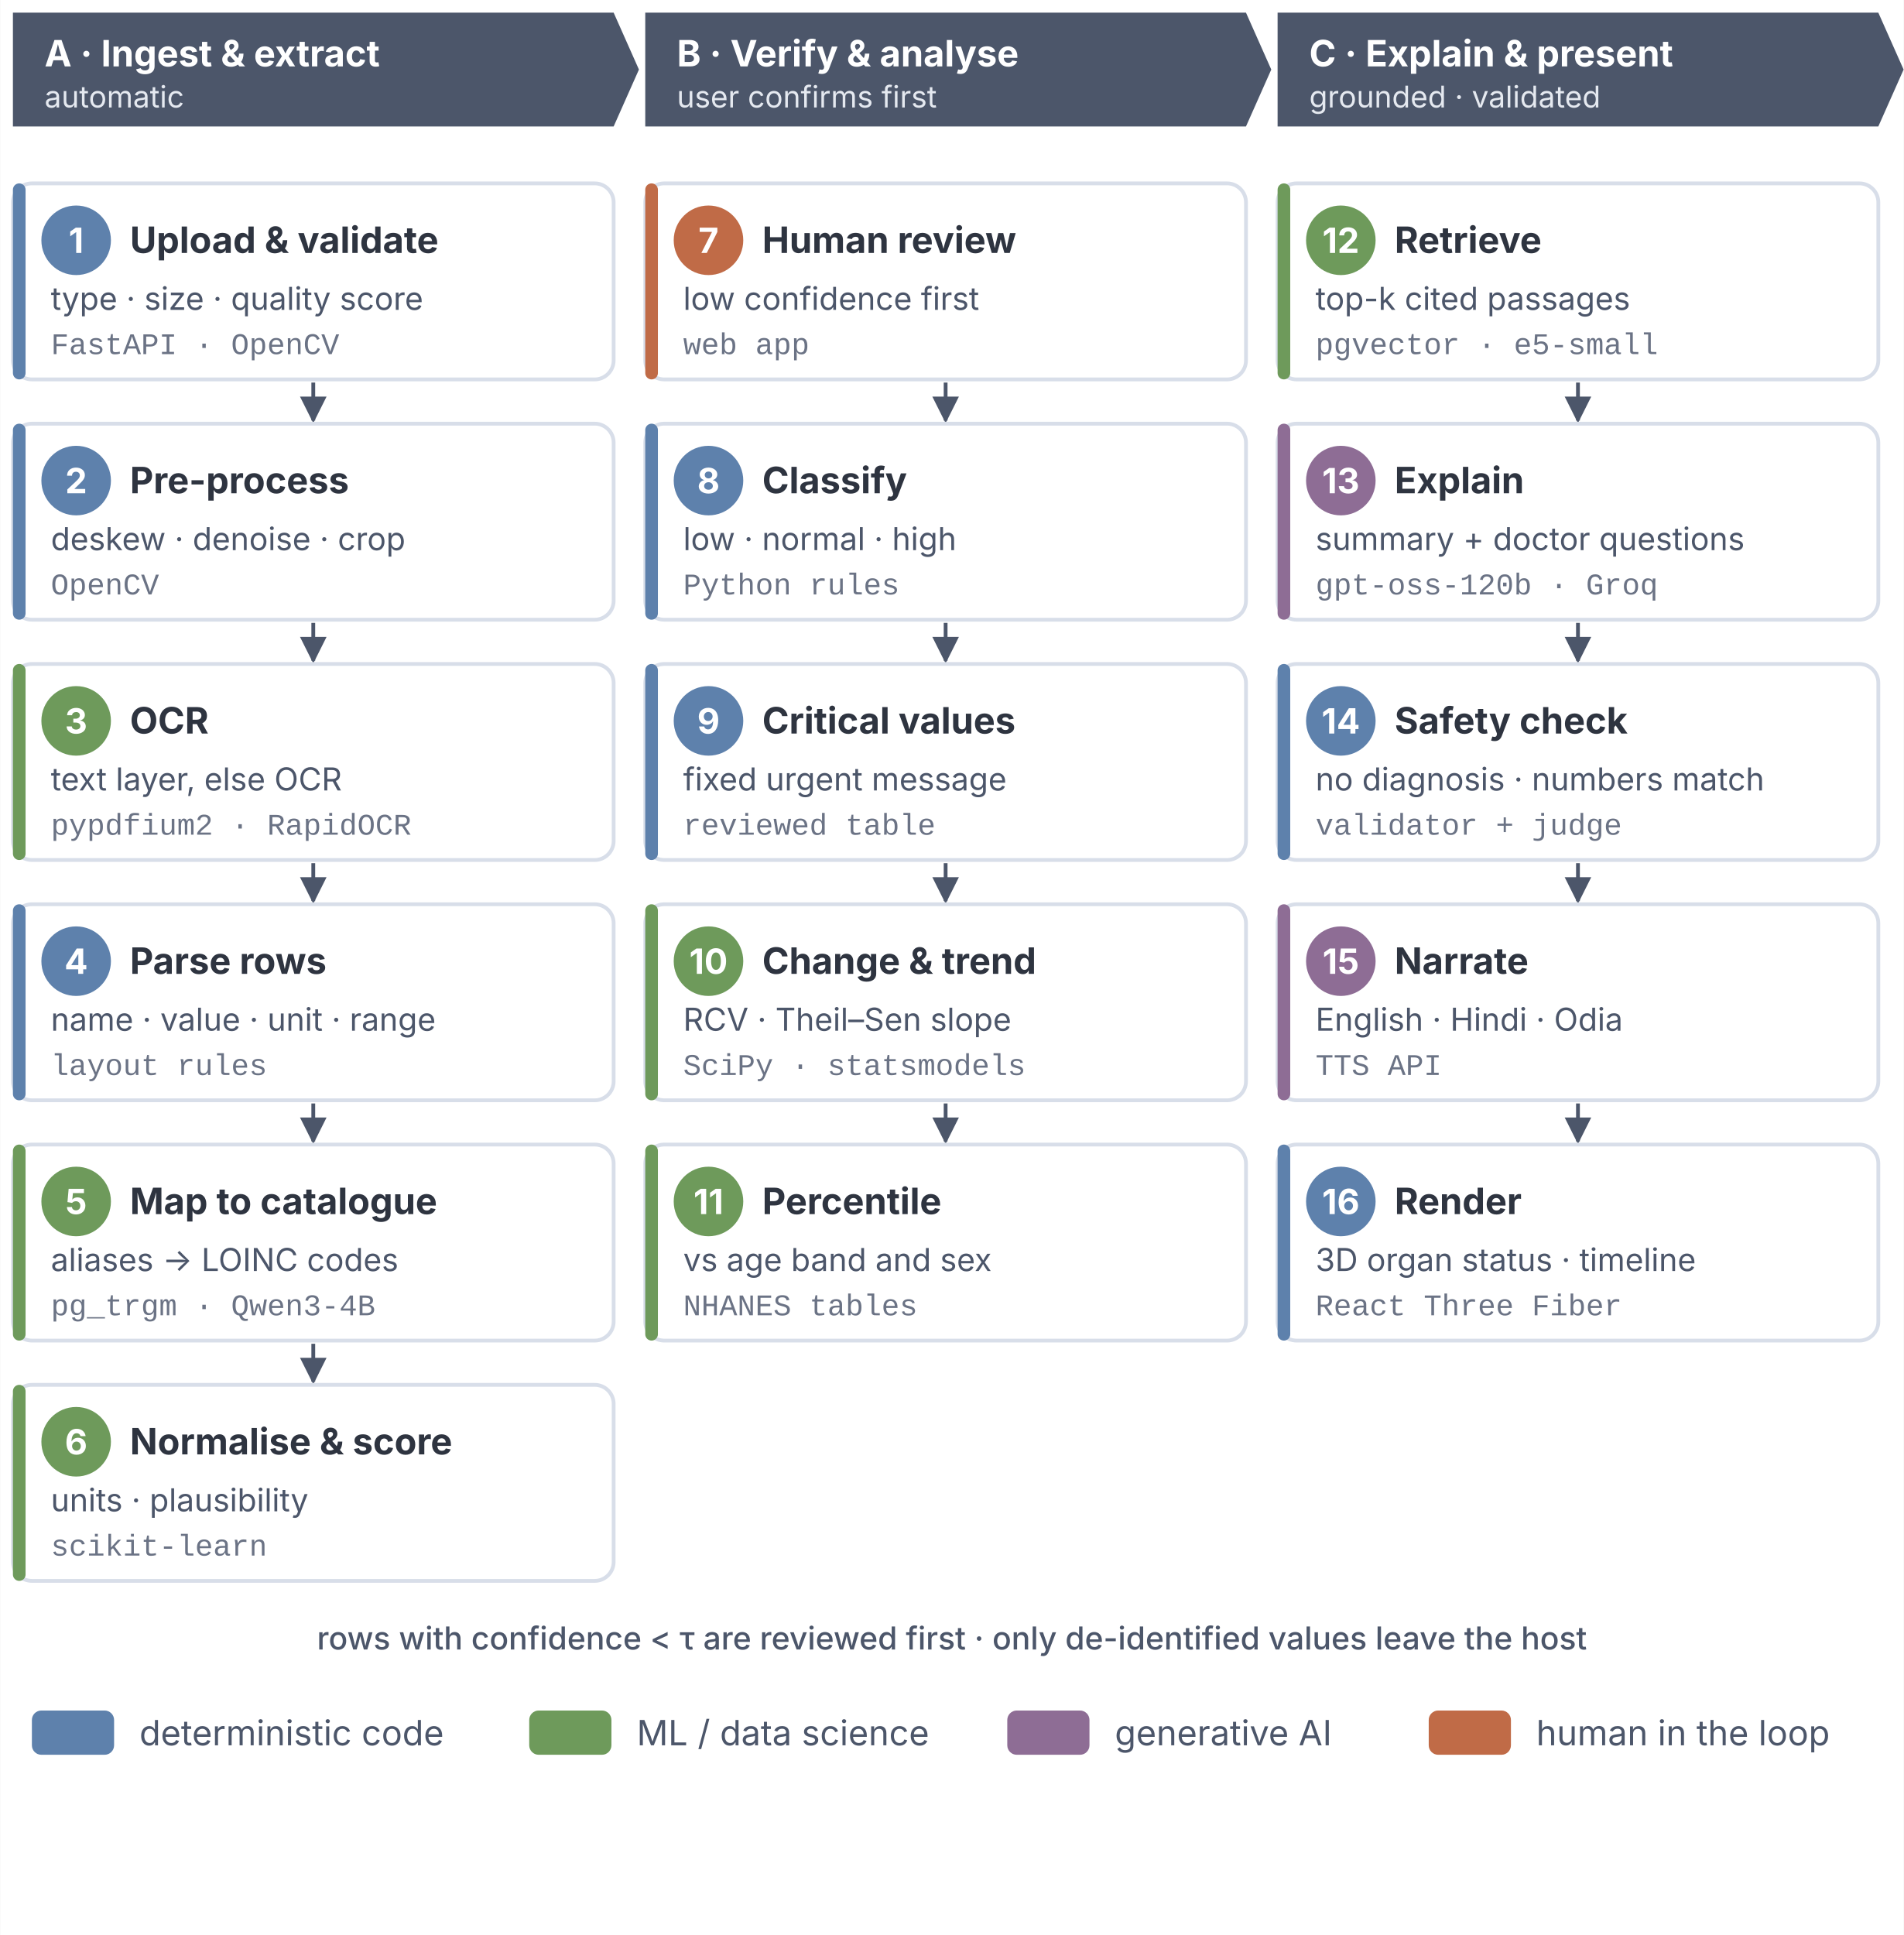
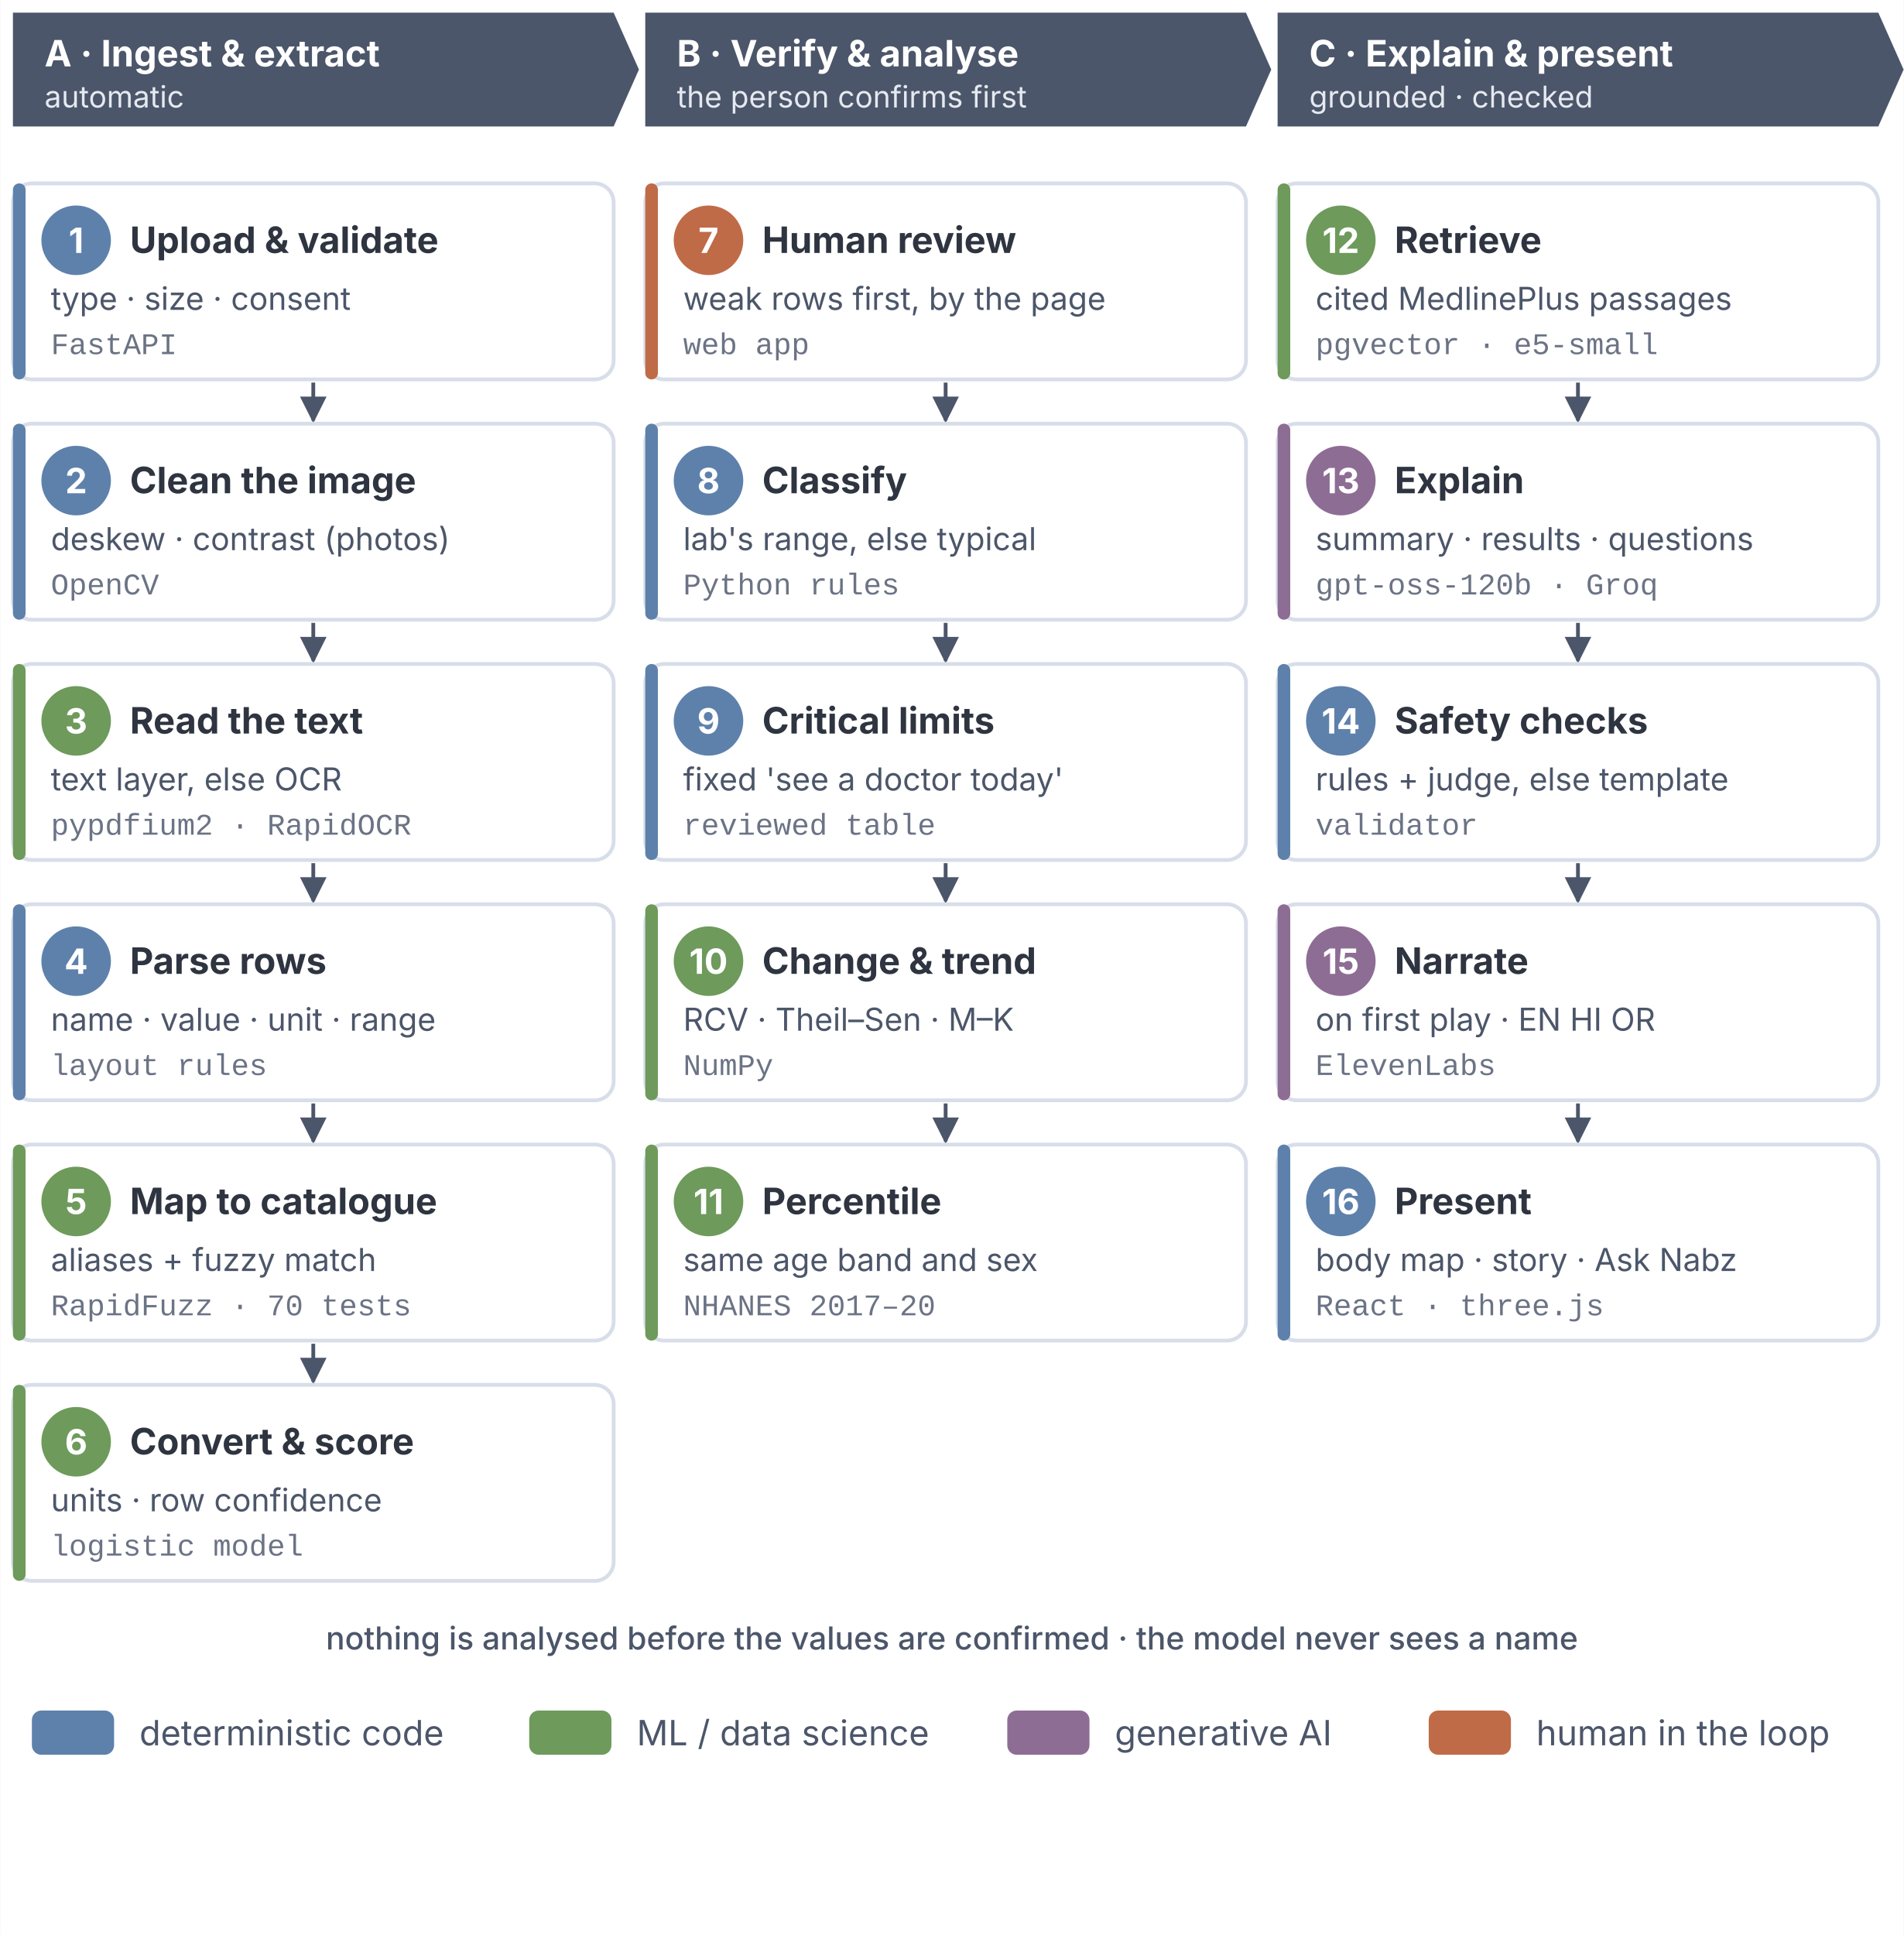
<svg xmlns="http://www.w3.org/2000/svg" width="15.93cm" height="16.19cm" viewBox="0 0 602 612" role="img">
  <defs>
    <marker id="m-arrow-4C566A" viewBox="0 0 10 10" refX="9" refY="5" markerWidth="7" markerHeight="7" orient="auto-start-reverse">
      <path d="M0,0 L10,5 L0,10 z" fill="#4C566A" />
    </marker>
  </defs>
  <g font-family="Inter, 'Segoe UI', 'Helvetica Neue', Helvetica, Arial, sans-serif">
    <rect width="602" height="612" fill="#FFFFFF" />
    <polygon points="4,4 194,4 202,22 194,40 4,40" fill="#4C566A" />
    <text x="14.0" y="21.0" font-size="11.5" font-weight="700" fill="#FFFFFF" text-anchor="start">A · Ingest &amp; extract</text>
    <text x="14.0" y="34.0" font-size="9.5" font-weight="400" fill="#E5E9F0" text-anchor="start">automatic</text>
    <rect x="4.0" y="58.0" width="190.0" height="62.0" rx="6" fill="#FFFFFF" stroke="#D8DEE9" stroke-width="1.2" />
    <rect x="4.0" y="58.0" width="4.0" height="62.0" rx="2" fill="#5E81AC" stroke="none" stroke-width="1.2" />
    <circle cx="24.0" cy="76.0" r="11" fill="#5E81AC" stroke="none" stroke-width="1" />
    <text x="24.0" y="80.0" font-size="11" font-weight="700" fill="#FFFFFF" text-anchor="middle">1</text>
    <text x="41.0" y="80.0" font-size="11.5" font-weight="650" fill="#2E3440" text-anchor="start">Upload &amp; validate</text>
-     <text x="16.0" y="98.0" font-size="10" font-weight="400" fill="#4C566A" text-anchor="start">type · size · quality score</text>
-     <text x="16.0" y="112.0" font-size="9.5" font-weight="500" fill="#6B7385" text-anchor="start" font-family="'JetBrains Mono', Consolas, 'Courier New', monospace">FastAPI · OpenCV</text>
+     <text x="16.0" y="98.0" font-size="10" font-weight="400" fill="#4C566A" text-anchor="start">type · size · consent</text>
+     <text x="16.0" y="112.0" font-size="9.5" font-weight="500" fill="#6B7385" text-anchor="start" font-family="'JetBrains Mono', Consolas, 'Courier New', monospace">FastAPI</text>
    <path d="M99.0,121.0 L99.0,133.0" fill="none" stroke="#4C566A" stroke-width="1.2" stroke-linejoin="round" marker-end="url(#m-arrow-4C566A)" />
    <rect x="4.0" y="134.0" width="190.0" height="62.0" rx="6" fill="#FFFFFF" stroke="#D8DEE9" stroke-width="1.2" />
    <rect x="4.0" y="134.0" width="4.0" height="62.0" rx="2" fill="#5E81AC" stroke="none" stroke-width="1.2" />
    <circle cx="24.0" cy="152.0" r="11" fill="#5E81AC" stroke="none" stroke-width="1" />
    <text x="24.0" y="156.0" font-size="11" font-weight="700" fill="#FFFFFF" text-anchor="middle">2</text>
-     <text x="41.0" y="156.0" font-size="11.5" font-weight="650" fill="#2E3440" text-anchor="start">Pre-process</text>
-     <text x="16.0" y="174.0" font-size="10" font-weight="400" fill="#4C566A" text-anchor="start">deskew · denoise · crop</text>
+     <text x="41.0" y="156.0" font-size="11.5" font-weight="650" fill="#2E3440" text-anchor="start">Clean the image</text>
+     <text x="16.0" y="174.0" font-size="10" font-weight="400" fill="#4C566A" text-anchor="start">deskew · contrast (photos)</text>
    <text x="16.0" y="188.0" font-size="9.5" font-weight="500" fill="#6B7385" text-anchor="start" font-family="'JetBrains Mono', Consolas, 'Courier New', monospace">OpenCV</text>
    <path d="M99.0,197.0 L99.0,209.0" fill="none" stroke="#4C566A" stroke-width="1.2" stroke-linejoin="round" marker-end="url(#m-arrow-4C566A)" />
    <rect x="4.0" y="210.0" width="190.0" height="62.0" rx="6" fill="#FFFFFF" stroke="#D8DEE9" stroke-width="1.2" />
    <rect x="4.0" y="210.0" width="4.0" height="62.0" rx="2" fill="#6E9A5B" stroke="none" stroke-width="1.2" />
    <circle cx="24.0" cy="228.0" r="11" fill="#6E9A5B" stroke="none" stroke-width="1" />
    <text x="24.0" y="232.0" font-size="11" font-weight="700" fill="#FFFFFF" text-anchor="middle">3</text>
-     <text x="41.0" y="232.0" font-size="11.5" font-weight="650" fill="#2E3440" text-anchor="start">OCR</text>
+     <text x="41.0" y="232.0" font-size="11.5" font-weight="650" fill="#2E3440" text-anchor="start">Read the text</text>
    <text x="16.0" y="250.0" font-size="10" font-weight="400" fill="#4C566A" text-anchor="start">text layer, else OCR</text>
    <text x="16.0" y="264.0" font-size="9.5" font-weight="500" fill="#6B7385" text-anchor="start" font-family="'JetBrains Mono', Consolas, 'Courier New', monospace">pypdfium2 · RapidOCR</text>
    <path d="M99.0,273.0 L99.0,285.0" fill="none" stroke="#4C566A" stroke-width="1.2" stroke-linejoin="round" marker-end="url(#m-arrow-4C566A)" />
    <rect x="4.0" y="286.0" width="190.0" height="62.0" rx="6" fill="#FFFFFF" stroke="#D8DEE9" stroke-width="1.2" />
    <rect x="4.0" y="286.0" width="4.0" height="62.0" rx="2" fill="#5E81AC" stroke="none" stroke-width="1.2" />
    <circle cx="24.0" cy="304.0" r="11" fill="#5E81AC" stroke="none" stroke-width="1" />
    <text x="24.0" y="308.0" font-size="11" font-weight="700" fill="#FFFFFF" text-anchor="middle">4</text>
    <text x="41.0" y="308.0" font-size="11.5" font-weight="650" fill="#2E3440" text-anchor="start">Parse rows</text>
    <text x="16.0" y="326.0" font-size="10" font-weight="400" fill="#4C566A" text-anchor="start">name · value · unit · range</text>
    <text x="16.0" y="340.0" font-size="9.5" font-weight="500" fill="#6B7385" text-anchor="start" font-family="'JetBrains Mono', Consolas, 'Courier New', monospace">layout rules</text>
    <path d="M99.0,349.0 L99.0,361.0" fill="none" stroke="#4C566A" stroke-width="1.2" stroke-linejoin="round" marker-end="url(#m-arrow-4C566A)" />
    <rect x="4.0" y="362.0" width="190.0" height="62.0" rx="6" fill="#FFFFFF" stroke="#D8DEE9" stroke-width="1.2" />
    <rect x="4.0" y="362.0" width="4.0" height="62.0" rx="2" fill="#6E9A5B" stroke="none" stroke-width="1.2" />
    <circle cx="24.0" cy="380.0" r="11" fill="#6E9A5B" stroke="none" stroke-width="1" />
    <text x="24.0" y="384.0" font-size="11" font-weight="700" fill="#FFFFFF" text-anchor="middle">5</text>
    <text x="41.0" y="384.0" font-size="11.5" font-weight="650" fill="#2E3440" text-anchor="start">Map to catalogue</text>
-     <text x="16.0" y="402.0" font-size="10" font-weight="400" fill="#4C566A" text-anchor="start">aliases → LOINC codes</text>
-     <text x="16.0" y="416.0" font-size="9.5" font-weight="500" fill="#6B7385" text-anchor="start" font-family="'JetBrains Mono', Consolas, 'Courier New', monospace">pg_trgm · Qwen3-4B</text>
+     <text x="16.0" y="402.0" font-size="10" font-weight="400" fill="#4C566A" text-anchor="start">aliases + fuzzy match</text>
+     <text x="16.0" y="416.0" font-size="9.5" font-weight="500" fill="#6B7385" text-anchor="start" font-family="'JetBrains Mono', Consolas, 'Courier New', monospace">RapidFuzz · 70 tests</text>
    <path d="M99.0,425.0 L99.0,437.0" fill="none" stroke="#4C566A" stroke-width="1.2" stroke-linejoin="round" marker-end="url(#m-arrow-4C566A)" />
    <rect x="4.0" y="438.0" width="190.0" height="62.0" rx="6" fill="#FFFFFF" stroke="#D8DEE9" stroke-width="1.2" />
    <rect x="4.0" y="438.0" width="4.0" height="62.0" rx="2" fill="#6E9A5B" stroke="none" stroke-width="1.2" />
    <circle cx="24.0" cy="456.0" r="11" fill="#6E9A5B" stroke="none" stroke-width="1" />
    <text x="24.0" y="460.0" font-size="11" font-weight="700" fill="#FFFFFF" text-anchor="middle">6</text>
-     <text x="41.0" y="460.0" font-size="11.5" font-weight="650" fill="#2E3440" text-anchor="start">Normalise &amp; score</text>
-     <text x="16.0" y="478.0" font-size="10" font-weight="400" fill="#4C566A" text-anchor="start">units · plausibility</text>
-     <text x="16.0" y="492.0" font-size="9.5" font-weight="500" fill="#6B7385" text-anchor="start" font-family="'JetBrains Mono', Consolas, 'Courier New', monospace">scikit-learn</text>
+     <text x="41.0" y="460.0" font-size="11.5" font-weight="650" fill="#2E3440" text-anchor="start">Convert &amp; score</text>
+     <text x="16.0" y="478.0" font-size="10" font-weight="400" fill="#4C566A" text-anchor="start">units · row confidence</text>
+     <text x="16.0" y="492.0" font-size="9.5" font-weight="500" fill="#6B7385" text-anchor="start" font-family="'JetBrains Mono', Consolas, 'Courier New', monospace">logistic model</text>
    <polygon points="204,4 394,4 402,22 394,40 204,40" fill="#4C566A" />
    <text x="214.0" y="21.0" font-size="11.5" font-weight="700" fill="#FFFFFF" text-anchor="start">B · Verify &amp; analyse</text>
-     <text x="214.0" y="34.0" font-size="9.5" font-weight="400" fill="#E5E9F0" text-anchor="start">user confirms first</text>
+     <text x="214.0" y="34.0" font-size="9.5" font-weight="400" fill="#E5E9F0" text-anchor="start">the person confirms first</text>
    <rect x="204.0" y="58.0" width="190.0" height="62.0" rx="6" fill="#FFFFFF" stroke="#D8DEE9" stroke-width="1.2" />
    <rect x="204.0" y="58.0" width="4.0" height="62.0" rx="2" fill="#C06B47" stroke="none" stroke-width="1.2" />
    <circle cx="224.0" cy="76.0" r="11" fill="#C06B47" stroke="none" stroke-width="1" />
    <text x="224.0" y="80.0" font-size="11" font-weight="700" fill="#FFFFFF" text-anchor="middle">7</text>
    <text x="241.0" y="80.0" font-size="11.5" font-weight="650" fill="#2E3440" text-anchor="start">Human review</text>
-     <text x="216.0" y="98.0" font-size="10" font-weight="400" fill="#4C566A" text-anchor="start">low confidence first</text>
+     <text x="216.0" y="98.0" font-size="10" font-weight="400" fill="#4C566A" text-anchor="start">weak rows first, by the page</text>
    <text x="216.0" y="112.0" font-size="9.5" font-weight="500" fill="#6B7385" text-anchor="start" font-family="'JetBrains Mono', Consolas, 'Courier New', monospace">web app</text>
    <path d="M299.0,121.0 L299.0,133.0" fill="none" stroke="#4C566A" stroke-width="1.2" stroke-linejoin="round" marker-end="url(#m-arrow-4C566A)" />
    <rect x="204.0" y="134.0" width="190.0" height="62.0" rx="6" fill="#FFFFFF" stroke="#D8DEE9" stroke-width="1.2" />
    <rect x="204.0" y="134.0" width="4.0" height="62.0" rx="2" fill="#5E81AC" stroke="none" stroke-width="1.2" />
    <circle cx="224.0" cy="152.0" r="11" fill="#5E81AC" stroke="none" stroke-width="1" />
    <text x="224.0" y="156.0" font-size="11" font-weight="700" fill="#FFFFFF" text-anchor="middle">8</text>
    <text x="241.0" y="156.0" font-size="11.5" font-weight="650" fill="#2E3440" text-anchor="start">Classify</text>
-     <text x="216.0" y="174.0" font-size="10" font-weight="400" fill="#4C566A" text-anchor="start">low · normal · high</text>
+     <text x="216.0" y="174.0" font-size="10" font-weight="400" fill="#4C566A" text-anchor="start">lab's range, else typical</text>
    <text x="216.0" y="188.0" font-size="9.5" font-weight="500" fill="#6B7385" text-anchor="start" font-family="'JetBrains Mono', Consolas, 'Courier New', monospace">Python rules</text>
    <path d="M299.0,197.0 L299.0,209.0" fill="none" stroke="#4C566A" stroke-width="1.2" stroke-linejoin="round" marker-end="url(#m-arrow-4C566A)" />
    <rect x="204.0" y="210.0" width="190.0" height="62.0" rx="6" fill="#FFFFFF" stroke="#D8DEE9" stroke-width="1.2" />
    <rect x="204.0" y="210.0" width="4.0" height="62.0" rx="2" fill="#5E81AC" stroke="none" stroke-width="1.2" />
    <circle cx="224.0" cy="228.0" r="11" fill="#5E81AC" stroke="none" stroke-width="1" />
    <text x="224.0" y="232.0" font-size="11" font-weight="700" fill="#FFFFFF" text-anchor="middle">9</text>
-     <text x="241.0" y="232.0" font-size="11.5" font-weight="650" fill="#2E3440" text-anchor="start">Critical values</text>
-     <text x="216.0" y="250.0" font-size="10" font-weight="400" fill="#4C566A" text-anchor="start">fixed urgent message</text>
+     <text x="241.0" y="232.0" font-size="11.5" font-weight="650" fill="#2E3440" text-anchor="start">Critical limits</text>
+     <text x="216.0" y="250.0" font-size="10" font-weight="400" fill="#4C566A" text-anchor="start">fixed 'see a doctor today'</text>
    <text x="216.0" y="264.0" font-size="9.5" font-weight="500" fill="#6B7385" text-anchor="start" font-family="'JetBrains Mono', Consolas, 'Courier New', monospace">reviewed table</text>
    <path d="M299.0,273.0 L299.0,285.0" fill="none" stroke="#4C566A" stroke-width="1.2" stroke-linejoin="round" marker-end="url(#m-arrow-4C566A)" />
    <rect x="204.0" y="286.0" width="190.0" height="62.0" rx="6" fill="#FFFFFF" stroke="#D8DEE9" stroke-width="1.2" />
    <rect x="204.0" y="286.0" width="4.0" height="62.0" rx="2" fill="#6E9A5B" stroke="none" stroke-width="1.2" />
    <circle cx="224.0" cy="304.0" r="11" fill="#6E9A5B" stroke="none" stroke-width="1" />
    <text x="224.0" y="308.0" font-size="11" font-weight="700" fill="#FFFFFF" text-anchor="middle">10</text>
    <text x="241.0" y="308.0" font-size="11.5" font-weight="650" fill="#2E3440" text-anchor="start">Change &amp; trend</text>
-     <text x="216.0" y="326.0" font-size="10" font-weight="400" fill="#4C566A" text-anchor="start">RCV · Theil–Sen slope</text>
-     <text x="216.0" y="340.0" font-size="9.5" font-weight="500" fill="#6B7385" text-anchor="start" font-family="'JetBrains Mono', Consolas, 'Courier New', monospace">SciPy · statsmodels</text>
+     <text x="216.0" y="326.0" font-size="10" font-weight="400" fill="#4C566A" text-anchor="start">RCV · Theil–Sen · M–K</text>
+     <text x="216.0" y="340.0" font-size="9.5" font-weight="500" fill="#6B7385" text-anchor="start" font-family="'JetBrains Mono', Consolas, 'Courier New', monospace">NumPy</text>
    <path d="M299.0,349.0 L299.0,361.0" fill="none" stroke="#4C566A" stroke-width="1.2" stroke-linejoin="round" marker-end="url(#m-arrow-4C566A)" />
    <rect x="204.0" y="362.0" width="190.0" height="62.0" rx="6" fill="#FFFFFF" stroke="#D8DEE9" stroke-width="1.2" />
    <rect x="204.0" y="362.0" width="4.0" height="62.0" rx="2" fill="#6E9A5B" stroke="none" stroke-width="1.2" />
    <circle cx="224.0" cy="380.0" r="11" fill="#6E9A5B" stroke="none" stroke-width="1" />
    <text x="224.0" y="384.0" font-size="11" font-weight="700" fill="#FFFFFF" text-anchor="middle">11</text>
    <text x="241.0" y="384.0" font-size="11.5" font-weight="650" fill="#2E3440" text-anchor="start">Percentile</text>
-     <text x="216.0" y="402.0" font-size="10" font-weight="400" fill="#4C566A" text-anchor="start">vs age band and sex</text>
-     <text x="216.0" y="416.0" font-size="9.5" font-weight="500" fill="#6B7385" text-anchor="start" font-family="'JetBrains Mono', Consolas, 'Courier New', monospace">NHANES tables</text>
+     <text x="216.0" y="402.0" font-size="10" font-weight="400" fill="#4C566A" text-anchor="start">same age band and sex</text>
+     <text x="216.0" y="416.0" font-size="9.5" font-weight="500" fill="#6B7385" text-anchor="start" font-family="'JetBrains Mono', Consolas, 'Courier New', monospace">NHANES 2017–20</text>
    <polygon points="404,4 594,4 602,22 594,40 404,40" fill="#4C566A" />
    <text x="414.0" y="21.0" font-size="11.5" font-weight="700" fill="#FFFFFF" text-anchor="start">C · Explain &amp; present</text>
-     <text x="414.0" y="34.0" font-size="9.5" font-weight="400" fill="#E5E9F0" text-anchor="start">grounded · validated</text>
+     <text x="414.0" y="34.0" font-size="9.5" font-weight="400" fill="#E5E9F0" text-anchor="start">grounded · checked</text>
    <rect x="404.0" y="58.0" width="190.0" height="62.0" rx="6" fill="#FFFFFF" stroke="#D8DEE9" stroke-width="1.2" />
    <rect x="404.0" y="58.0" width="4.0" height="62.0" rx="2" fill="#6E9A5B" stroke="none" stroke-width="1.2" />
    <circle cx="424.0" cy="76.0" r="11" fill="#6E9A5B" stroke="none" stroke-width="1" />
    <text x="424.0" y="80.0" font-size="11" font-weight="700" fill="#FFFFFF" text-anchor="middle">12</text>
    <text x="441.0" y="80.0" font-size="11.5" font-weight="650" fill="#2E3440" text-anchor="start">Retrieve</text>
-     <text x="416.0" y="98.0" font-size="10" font-weight="400" fill="#4C566A" text-anchor="start">top-k cited passages</text>
+     <text x="416.0" y="98.0" font-size="10" font-weight="400" fill="#4C566A" text-anchor="start">cited MedlinePlus passages</text>
    <text x="416.0" y="112.0" font-size="9.5" font-weight="500" fill="#6B7385" text-anchor="start" font-family="'JetBrains Mono', Consolas, 'Courier New', monospace">pgvector · e5-small</text>
    <path d="M499.0,121.0 L499.0,133.0" fill="none" stroke="#4C566A" stroke-width="1.2" stroke-linejoin="round" marker-end="url(#m-arrow-4C566A)" />
    <rect x="404.0" y="134.0" width="190.0" height="62.0" rx="6" fill="#FFFFFF" stroke="#D8DEE9" stroke-width="1.2" />
    <rect x="404.0" y="134.0" width="4.0" height="62.0" rx="2" fill="#8E6D95" stroke="none" stroke-width="1.2" />
    <circle cx="424.0" cy="152.0" r="11" fill="#8E6D95" stroke="none" stroke-width="1" />
    <text x="424.0" y="156.0" font-size="11" font-weight="700" fill="#FFFFFF" text-anchor="middle">13</text>
    <text x="441.0" y="156.0" font-size="11.5" font-weight="650" fill="#2E3440" text-anchor="start">Explain</text>
-     <text x="416.0" y="174.0" font-size="10" font-weight="400" fill="#4C566A" text-anchor="start">summary + doctor questions</text>
+     <text x="416.0" y="174.0" font-size="10" font-weight="400" fill="#4C566A" text-anchor="start">summary · results · questions</text>
    <text x="416.0" y="188.0" font-size="9.5" font-weight="500" fill="#6B7385" text-anchor="start" font-family="'JetBrains Mono', Consolas, 'Courier New', monospace">gpt-oss-120b · Groq</text>
    <path d="M499.0,197.0 L499.0,209.0" fill="none" stroke="#4C566A" stroke-width="1.2" stroke-linejoin="round" marker-end="url(#m-arrow-4C566A)" />
    <rect x="404.0" y="210.0" width="190.0" height="62.0" rx="6" fill="#FFFFFF" stroke="#D8DEE9" stroke-width="1.2" />
    <rect x="404.0" y="210.0" width="4.0" height="62.0" rx="2" fill="#5E81AC" stroke="none" stroke-width="1.2" />
    <circle cx="424.0" cy="228.0" r="11" fill="#5E81AC" stroke="none" stroke-width="1" />
    <text x="424.0" y="232.0" font-size="11" font-weight="700" fill="#FFFFFF" text-anchor="middle">14</text>
-     <text x="441.0" y="232.0" font-size="11.5" font-weight="650" fill="#2E3440" text-anchor="start">Safety check</text>
-     <text x="416.0" y="250.0" font-size="10" font-weight="400" fill="#4C566A" text-anchor="start">no diagnosis · numbers match</text>
-     <text x="416.0" y="264.0" font-size="9.5" font-weight="500" fill="#6B7385" text-anchor="start" font-family="'JetBrains Mono', Consolas, 'Courier New', monospace">validator + judge</text>
+     <text x="441.0" y="232.0" font-size="11.5" font-weight="650" fill="#2E3440" text-anchor="start">Safety checks</text>
+     <text x="416.0" y="250.0" font-size="10" font-weight="400" fill="#4C566A" text-anchor="start">rules + judge, else template</text>
+     <text x="416.0" y="264.0" font-size="9.5" font-weight="500" fill="#6B7385" text-anchor="start" font-family="'JetBrains Mono', Consolas, 'Courier New', monospace">validator</text>
    <path d="M499.0,273.0 L499.0,285.0" fill="none" stroke="#4C566A" stroke-width="1.2" stroke-linejoin="round" marker-end="url(#m-arrow-4C566A)" />
    <rect x="404.0" y="286.0" width="190.0" height="62.0" rx="6" fill="#FFFFFF" stroke="#D8DEE9" stroke-width="1.2" />
    <rect x="404.0" y="286.0" width="4.0" height="62.0" rx="2" fill="#8E6D95" stroke="none" stroke-width="1.2" />
    <circle cx="424.0" cy="304.0" r="11" fill="#8E6D95" stroke="none" stroke-width="1" />
    <text x="424.0" y="308.0" font-size="11" font-weight="700" fill="#FFFFFF" text-anchor="middle">15</text>
    <text x="441.0" y="308.0" font-size="11.5" font-weight="650" fill="#2E3440" text-anchor="start">Narrate</text>
-     <text x="416.0" y="326.0" font-size="10" font-weight="400" fill="#4C566A" text-anchor="start">English · Hindi · Odia</text>
-     <text x="416.0" y="340.0" font-size="9.5" font-weight="500" fill="#6B7385" text-anchor="start" font-family="'JetBrains Mono', Consolas, 'Courier New', monospace">TTS API</text>
+     <text x="416.0" y="326.0" font-size="10" font-weight="400" fill="#4C566A" text-anchor="start">on first play · EN HI OR</text>
+     <text x="416.0" y="340.0" font-size="9.5" font-weight="500" fill="#6B7385" text-anchor="start" font-family="'JetBrains Mono', Consolas, 'Courier New', monospace">ElevenLabs</text>
    <path d="M499.0,349.0 L499.0,361.0" fill="none" stroke="#4C566A" stroke-width="1.2" stroke-linejoin="round" marker-end="url(#m-arrow-4C566A)" />
    <rect x="404.0" y="362.0" width="190.0" height="62.0" rx="6" fill="#FFFFFF" stroke="#D8DEE9" stroke-width="1.2" />
    <rect x="404.0" y="362.0" width="4.0" height="62.0" rx="2" fill="#5E81AC" stroke="none" stroke-width="1.2" />
    <circle cx="424.0" cy="380.0" r="11" fill="#5E81AC" stroke="none" stroke-width="1" />
    <text x="424.0" y="384.0" font-size="11" font-weight="700" fill="#FFFFFF" text-anchor="middle">16</text>
-     <text x="441.0" y="384.0" font-size="11.5" font-weight="650" fill="#2E3440" text-anchor="start">Render</text>
-     <text x="416.0" y="402.0" font-size="10" font-weight="400" fill="#4C566A" text-anchor="start">3D organ status · timeline</text>
-     <text x="416.0" y="416.0" font-size="9.5" font-weight="500" fill="#6B7385" text-anchor="start" font-family="'JetBrains Mono', Consolas, 'Courier New', monospace">React Three Fiber</text>
-     <rect x="91.2" y="509.0" width="419.7" height="18.0" rx="9" fill="#FFFFFF" stroke="none" stroke-width="1.2" />
-     <text x="301.0" y="521.7" font-size="10" font-weight="500" fill="#4C566A" text-anchor="middle">rows with confidence &lt; τ are reviewed first · only de-identified values leave the host</text>
+     <text x="441.0" y="384.0" font-size="11.5" font-weight="650" fill="#2E3440" text-anchor="start">Present</text>
+     <text x="416.0" y="402.0" font-size="10" font-weight="400" fill="#4C566A" text-anchor="start">body map · story · Ask Nabz</text>
+     <text x="416.0" y="416.0" font-size="9.5" font-weight="500" fill="#6B7385" text-anchor="start" font-family="'JetBrains Mono', Consolas, 'Courier New', monospace">React · three.js</text>
+     <rect x="99.0" y="509.0" width="404.0" height="18.0" rx="9" fill="#FFFFFF" stroke="none" stroke-width="1.2" />
+     <text x="301.0" y="521.7" font-size="10" font-weight="500" fill="#4C566A" text-anchor="middle">nothing is analysed before the values are confirmed · the model never sees a name</text>
    <rect x="10.0" y="541.0" width="26.0" height="14.0" rx="3" fill="#5E81AC" stroke="none" stroke-width="1.2" />
    <text x="44.0" y="552.0" font-size="11" font-weight="400" fill="#4C566A" text-anchor="start">deterministic code</text>
    <rect x="167.3" y="541.0" width="26.0" height="14.0" rx="3" fill="#6E9A5B" stroke="none" stroke-width="1.2" />
    <text x="201.3" y="552.0" font-size="11" font-weight="400" fill="#4C566A" text-anchor="start">ML / data science</text>
    <rect x="318.5" y="541.0" width="26.0" height="14.0" rx="3" fill="#8E6D95" stroke="none" stroke-width="1.2" />
    <text x="352.5" y="552.0" font-size="11" font-weight="400" fill="#4C566A" text-anchor="start">generative AI</text>
    <rect x="451.8" y="541.0" width="26.0" height="14.0" rx="3" fill="#C06B47" stroke="none" stroke-width="1.2" />
    <text x="485.8" y="552.0" font-size="11" font-weight="400" fill="#4C566A" text-anchor="start">human in the loop</text>
  </g>
</svg>
